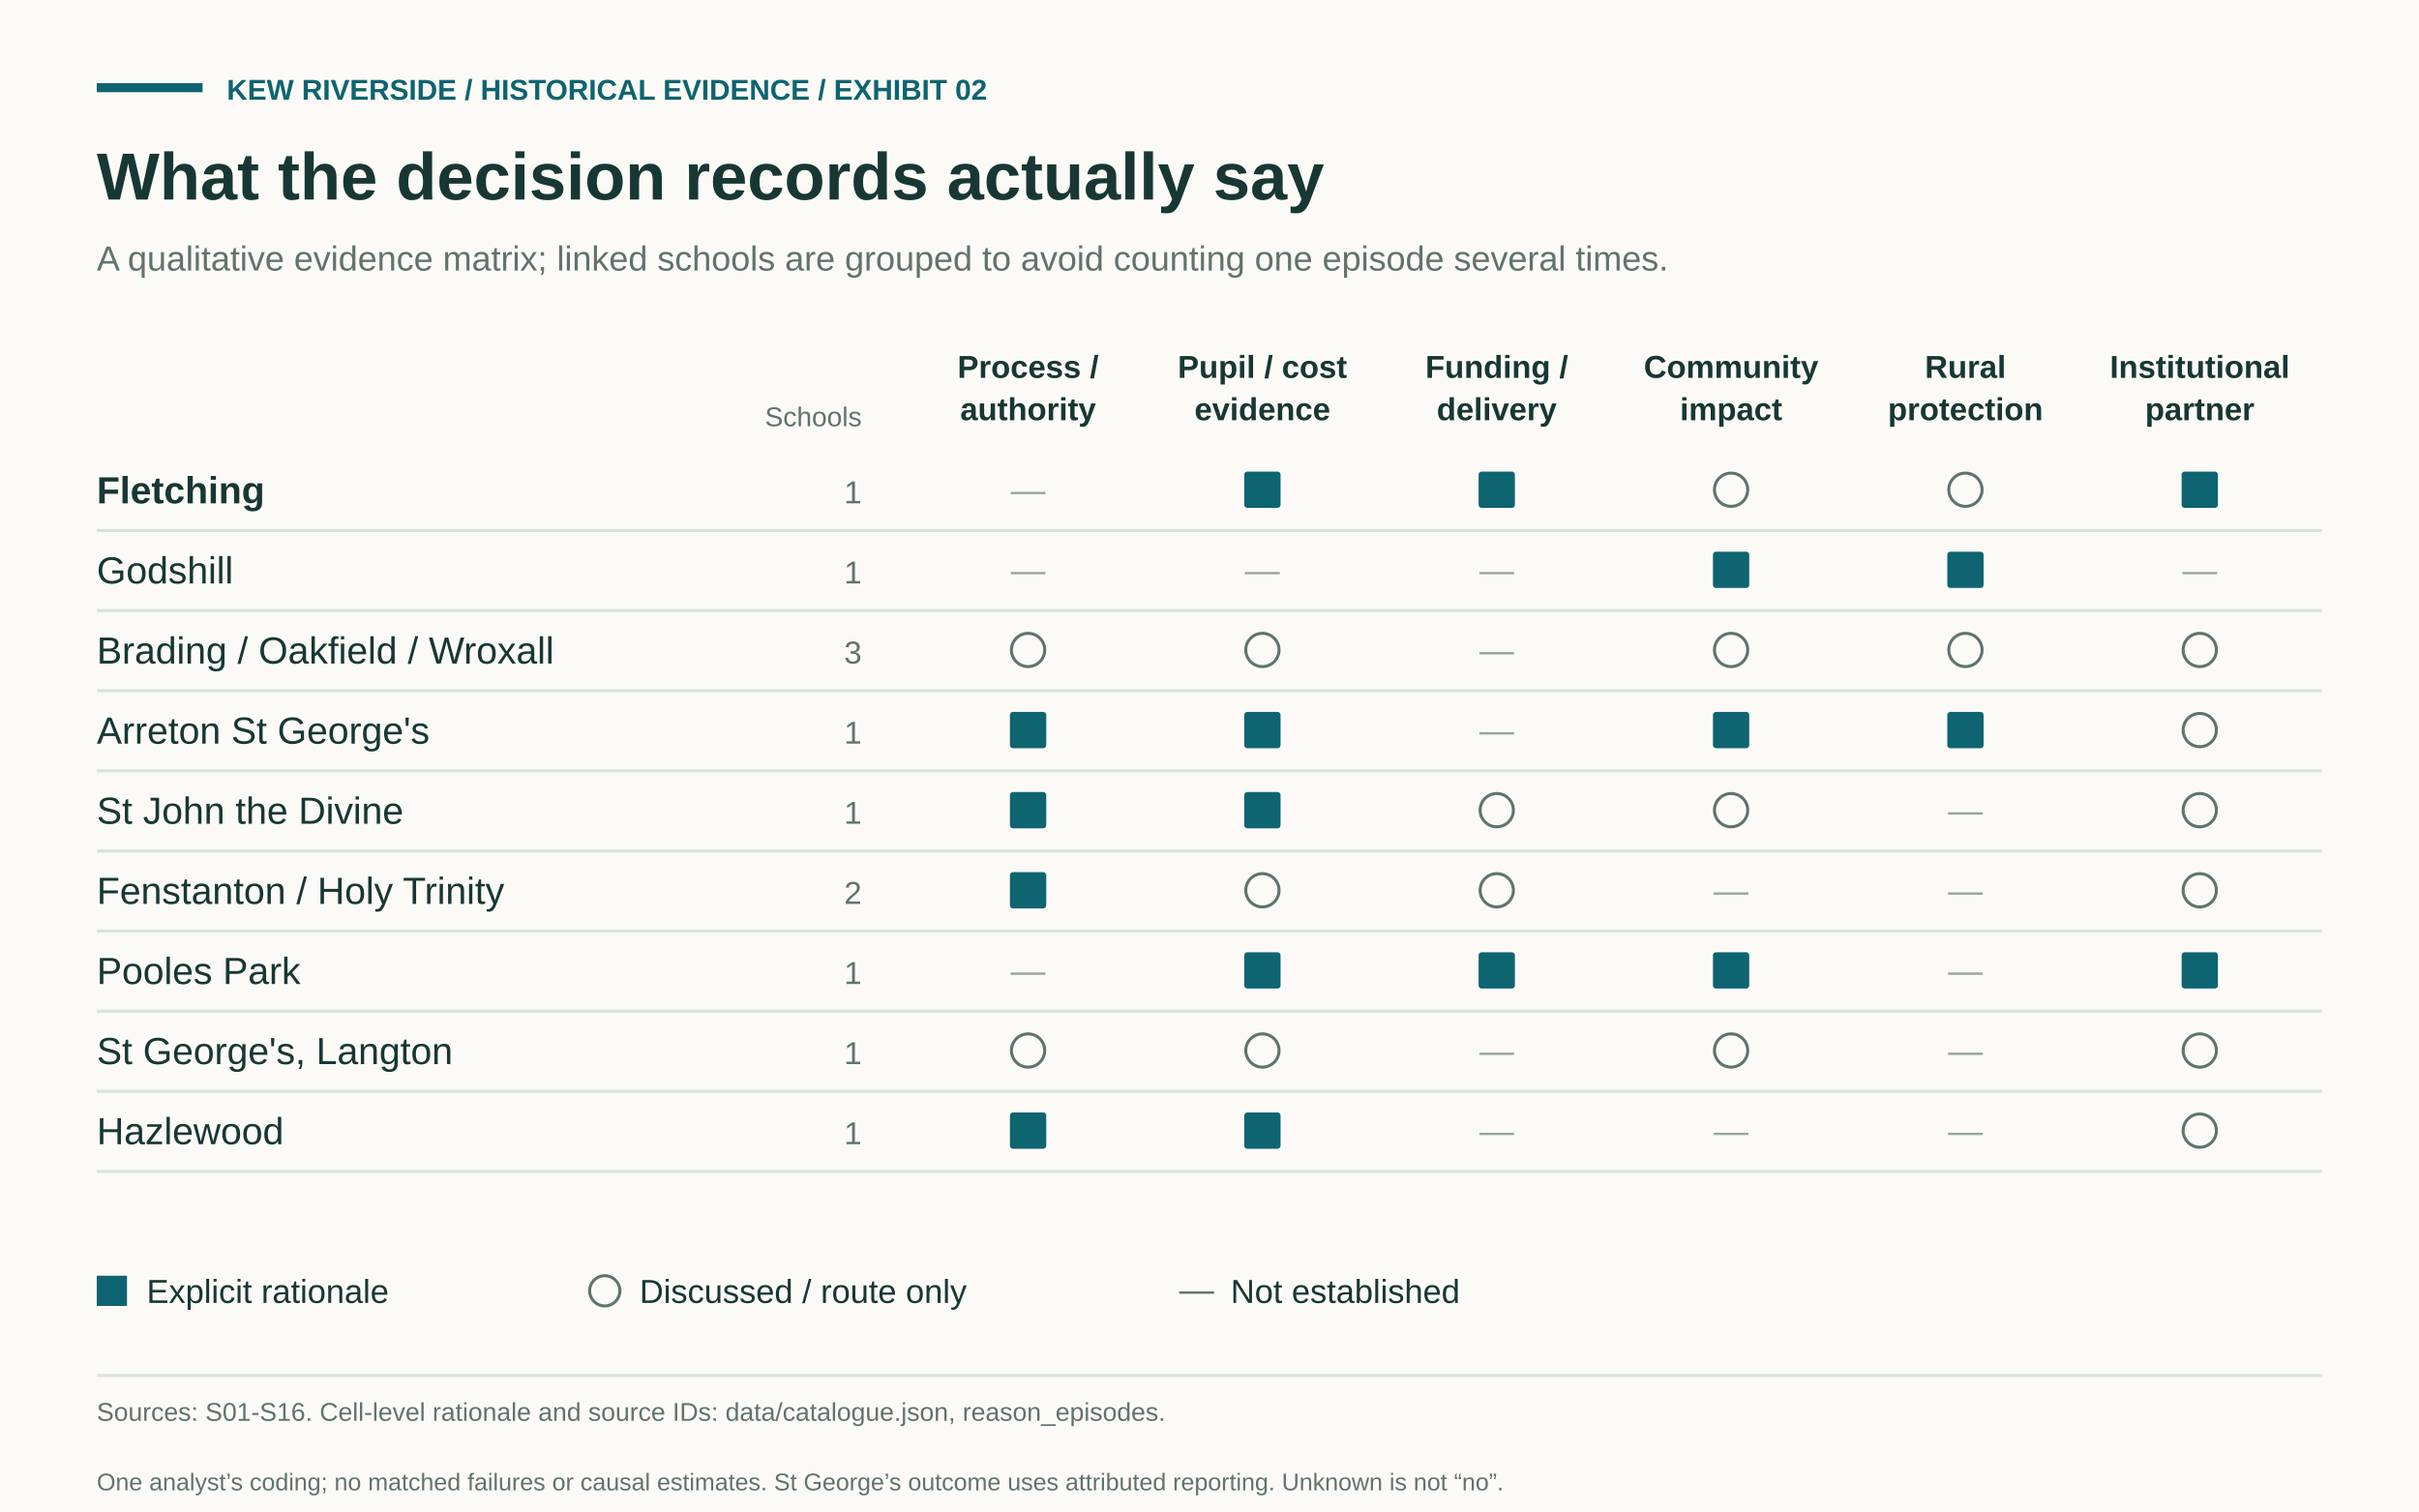
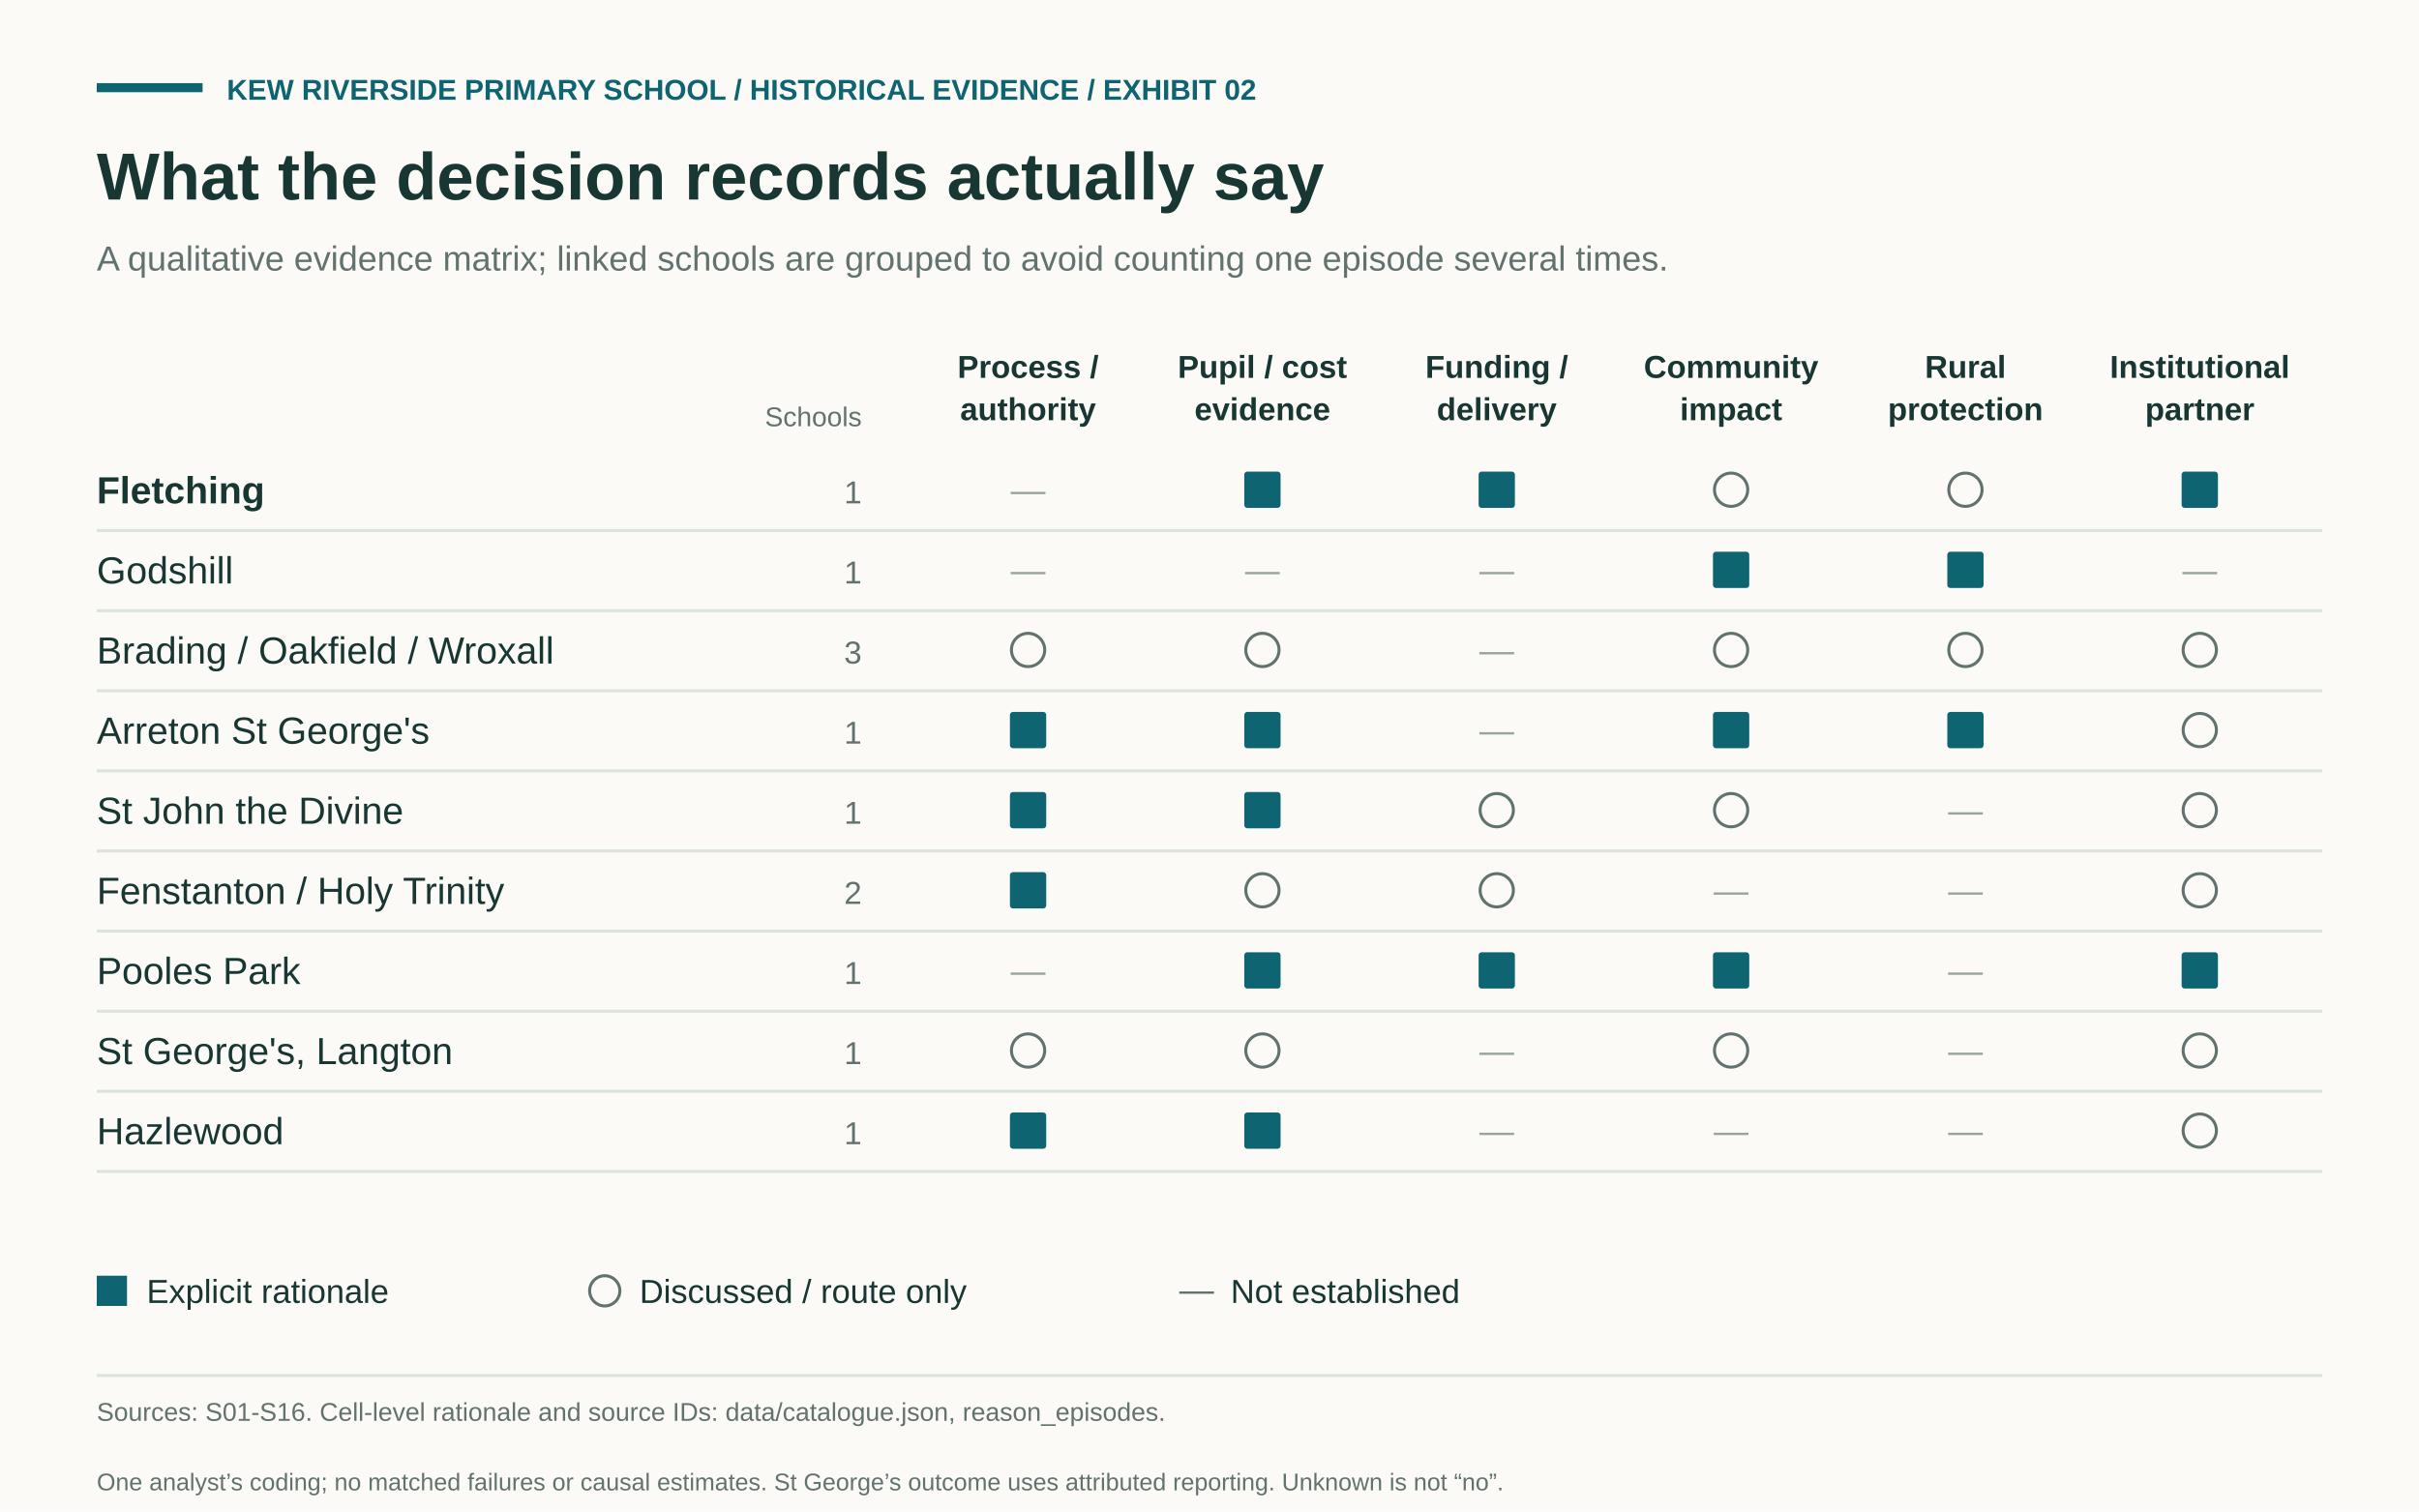
<svg xmlns="http://www.w3.org/2000/svg" width="1600" height="1000" viewBox="0 0 1600 1000" role="img" aria-labelledby="title desc">
  <rect x="0" y="0" width="1600" height="1000" rx="0" fill="#fbfaf6" />
  <rect x="64" y="55" width="70" height="6" rx="0" fill="#0e6470" />
-   <text x="150" y="66" fill="#0e6470" font-family="Arial,Helvetica,sans-serif" font-size="19" font-weight="700" text-anchor="start">KEW RIVERSIDE  /  HISTORICAL EVIDENCE  /  EXHIBIT 02</text>
+   <text x="150" y="66" fill="#0e6470" font-family="Arial,Helvetica,sans-serif" font-size="19" font-weight="700" text-anchor="start">KEW RIVERSIDE PRIMARY SCHOOL  /  HISTORICAL EVIDENCE  /  EXHIBIT 02</text>
  <text x="64" y="132" fill="#183733" font-family="Arial,Helvetica,sans-serif" font-size="44" font-weight="700" text-anchor="start">What the decision records actually say</text>
  <text x="64" y="179" fill="#62726e" font-family="Arial,Helvetica,sans-serif" font-size="23" font-weight="400" text-anchor="start">A qualitative evidence matrix; linked schools are grouped to avoid counting one episode several times.</text>
  <text x="680" y="250" fill="#183733" font-family="Arial,Helvetica,sans-serif" font-size="21" font-weight="700" text-anchor="middle">Process /</text>
  <text x="680" y="278" fill="#183733" font-family="Arial,Helvetica,sans-serif" font-size="21" font-weight="700" text-anchor="middle">authority</text>
  <text x="835" y="250" fill="#183733" font-family="Arial,Helvetica,sans-serif" font-size="21" font-weight="700" text-anchor="middle">Pupil / cost</text>
  <text x="835" y="278" fill="#183733" font-family="Arial,Helvetica,sans-serif" font-size="21" font-weight="700" text-anchor="middle">evidence</text>
  <text x="990" y="250" fill="#183733" font-family="Arial,Helvetica,sans-serif" font-size="21" font-weight="700" text-anchor="middle">Funding /</text>
  <text x="990" y="278" fill="#183733" font-family="Arial,Helvetica,sans-serif" font-size="21" font-weight="700" text-anchor="middle">delivery</text>
  <text x="1145" y="250" fill="#183733" font-family="Arial,Helvetica,sans-serif" font-size="21" font-weight="700" text-anchor="middle">Community</text>
  <text x="1145" y="278" fill="#183733" font-family="Arial,Helvetica,sans-serif" font-size="21" font-weight="700" text-anchor="middle">impact</text>
  <text x="1300" y="250" fill="#183733" font-family="Arial,Helvetica,sans-serif" font-size="21" font-weight="700" text-anchor="middle">Rural</text>
  <text x="1300" y="278" fill="#183733" font-family="Arial,Helvetica,sans-serif" font-size="21" font-weight="700" text-anchor="middle">protection</text>
  <text x="1455" y="250" fill="#183733" font-family="Arial,Helvetica,sans-serif" font-size="21" font-weight="700" text-anchor="middle">Institutional</text>
  <text x="1455" y="278" fill="#183733" font-family="Arial,Helvetica,sans-serif" font-size="21" font-weight="700" text-anchor="middle">partner</text>
  <line x1="64" y1="351" x2="1536" y2="351" stroke="#dce3da" stroke-width="2" />
  <text x="64" y="333" fill="#183733" font-family="Arial,Helvetica,sans-serif" font-size="25" font-weight="700" text-anchor="start">Fletching</text>
  <text x="570" y="333" fill="#62726e" font-family="Arial,Helvetica,sans-serif" font-size="21" font-weight="400" text-anchor="end">1</text>
  <text x="680" y="332" fill="#98a59e" font-family="Arial,Helvetica,sans-serif" font-size="23" font-weight="400" text-anchor="middle">—</text>
  <rect x="823" y="312" width="24" height="24" rx="2" fill="#0e6470" />
  <rect x="978" y="312" width="24" height="24" rx="2" fill="#0e6470" />
  <circle cx="1145" cy="324" r="11" fill="#fbfaf6" stroke="#62726e" stroke-width="2" />
  <circle cx="1300" cy="324" r="11" fill="#fbfaf6" stroke="#62726e" stroke-width="2" />
  <rect x="1443" y="312" width="24" height="24" rx="2" fill="#0e6470" />
  <line x1="64" y1="404" x2="1536" y2="404" stroke="#dce3da" stroke-width="2" />
  <text x="64" y="386" fill="#183733" font-family="Arial,Helvetica,sans-serif" font-size="25" font-weight="400" text-anchor="start">Godshill</text>
  <text x="570" y="386" fill="#62726e" font-family="Arial,Helvetica,sans-serif" font-size="21" font-weight="400" text-anchor="end">1</text>
  <text x="680" y="385" fill="#98a59e" font-family="Arial,Helvetica,sans-serif" font-size="23" font-weight="400" text-anchor="middle">—</text>
  <text x="835" y="385" fill="#98a59e" font-family="Arial,Helvetica,sans-serif" font-size="23" font-weight="400" text-anchor="middle">—</text>
  <text x="990" y="385" fill="#98a59e" font-family="Arial,Helvetica,sans-serif" font-size="23" font-weight="400" text-anchor="middle">—</text>
  <rect x="1133" y="365" width="24" height="24" rx="2" fill="#0e6470" />
  <rect x="1288" y="365" width="24" height="24" rx="2" fill="#0e6470" />
  <text x="1455" y="385" fill="#98a59e" font-family="Arial,Helvetica,sans-serif" font-size="23" font-weight="400" text-anchor="middle">—</text>
  <line x1="64" y1="457" x2="1536" y2="457" stroke="#dce3da" stroke-width="2" />
  <text x="64" y="439" fill="#183733" font-family="Arial,Helvetica,sans-serif" font-size="25" font-weight="400" text-anchor="start">Brading / Oakfield / Wroxall</text>
  <text x="570" y="439" fill="#62726e" font-family="Arial,Helvetica,sans-serif" font-size="21" font-weight="400" text-anchor="end">3</text>
  <circle cx="680" cy="430" r="11" fill="#fbfaf6" stroke="#62726e" stroke-width="2" />
  <circle cx="835" cy="430" r="11" fill="#fbfaf6" stroke="#62726e" stroke-width="2" />
  <text x="990" y="438" fill="#98a59e" font-family="Arial,Helvetica,sans-serif" font-size="23" font-weight="400" text-anchor="middle">—</text>
  <circle cx="1145" cy="430" r="11" fill="#fbfaf6" stroke="#62726e" stroke-width="2" />
  <circle cx="1300" cy="430" r="11" fill="#fbfaf6" stroke="#62726e" stroke-width="2" />
  <circle cx="1455" cy="430" r="11" fill="#fbfaf6" stroke="#62726e" stroke-width="2" />
  <line x1="64" y1="510" x2="1536" y2="510" stroke="#dce3da" stroke-width="2" />
  <text x="64" y="492" fill="#183733" font-family="Arial,Helvetica,sans-serif" font-size="25" font-weight="400" text-anchor="start">Arreton St George's</text>
  <text x="570" y="492" fill="#62726e" font-family="Arial,Helvetica,sans-serif" font-size="21" font-weight="400" text-anchor="end">1</text>
  <rect x="668" y="471" width="24" height="24" rx="2" fill="#0e6470" />
  <rect x="823" y="471" width="24" height="24" rx="2" fill="#0e6470" />
  <text x="990" y="491" fill="#98a59e" font-family="Arial,Helvetica,sans-serif" font-size="23" font-weight="400" text-anchor="middle">—</text>
  <rect x="1133" y="471" width="24" height="24" rx="2" fill="#0e6470" />
  <rect x="1288" y="471" width="24" height="24" rx="2" fill="#0e6470" />
  <circle cx="1455" cy="483" r="11" fill="#fbfaf6" stroke="#62726e" stroke-width="2" />
  <line x1="64" y1="563" x2="1536" y2="563" stroke="#dce3da" stroke-width="2" />
  <text x="64" y="545" fill="#183733" font-family="Arial,Helvetica,sans-serif" font-size="25" font-weight="400" text-anchor="start">St John the Divine</text>
  <text x="570" y="545" fill="#62726e" font-family="Arial,Helvetica,sans-serif" font-size="21" font-weight="400" text-anchor="end">1</text>
  <rect x="668" y="524" width="24" height="24" rx="2" fill="#0e6470" />
  <rect x="823" y="524" width="24" height="24" rx="2" fill="#0e6470" />
  <circle cx="990" cy="536" r="11" fill="#fbfaf6" stroke="#62726e" stroke-width="2" />
  <circle cx="1145" cy="536" r="11" fill="#fbfaf6" stroke="#62726e" stroke-width="2" />
  <text x="1300" y="544" fill="#98a59e" font-family="Arial,Helvetica,sans-serif" font-size="23" font-weight="400" text-anchor="middle">—</text>
  <circle cx="1455" cy="536" r="11" fill="#fbfaf6" stroke="#62726e" stroke-width="2" />
  <line x1="64" y1="616" x2="1536" y2="616" stroke="#dce3da" stroke-width="2" />
  <text x="64" y="598" fill="#183733" font-family="Arial,Helvetica,sans-serif" font-size="25" font-weight="400" text-anchor="start">Fenstanton / Holy Trinity</text>
  <text x="570" y="598" fill="#62726e" font-family="Arial,Helvetica,sans-serif" font-size="21" font-weight="400" text-anchor="end">2</text>
  <rect x="668" y="577" width="24" height="24" rx="2" fill="#0e6470" />
  <circle cx="835" cy="589" r="11" fill="#fbfaf6" stroke="#62726e" stroke-width="2" />
  <circle cx="990" cy="589" r="11" fill="#fbfaf6" stroke="#62726e" stroke-width="2" />
  <text x="1145" y="597" fill="#98a59e" font-family="Arial,Helvetica,sans-serif" font-size="23" font-weight="400" text-anchor="middle">—</text>
  <text x="1300" y="597" fill="#98a59e" font-family="Arial,Helvetica,sans-serif" font-size="23" font-weight="400" text-anchor="middle">—</text>
  <circle cx="1455" cy="589" r="11" fill="#fbfaf6" stroke="#62726e" stroke-width="2" />
  <line x1="64" y1="669" x2="1536" y2="669" stroke="#dce3da" stroke-width="2" />
  <text x="64" y="651" fill="#183733" font-family="Arial,Helvetica,sans-serif" font-size="25" font-weight="400" text-anchor="start">Pooles Park</text>
  <text x="570" y="651" fill="#62726e" font-family="Arial,Helvetica,sans-serif" font-size="21" font-weight="400" text-anchor="end">1</text>
  <text x="680" y="650" fill="#98a59e" font-family="Arial,Helvetica,sans-serif" font-size="23" font-weight="400" text-anchor="middle">—</text>
  <rect x="823" y="630" width="24" height="24" rx="2" fill="#0e6470" />
  <rect x="978" y="630" width="24" height="24" rx="2" fill="#0e6470" />
  <rect x="1133" y="630" width="24" height="24" rx="2" fill="#0e6470" />
  <text x="1300" y="650" fill="#98a59e" font-family="Arial,Helvetica,sans-serif" font-size="23" font-weight="400" text-anchor="middle">—</text>
  <rect x="1443" y="630" width="24" height="24" rx="2" fill="#0e6470" />
  <line x1="64" y1="722" x2="1536" y2="722" stroke="#dce3da" stroke-width="2" />
  <text x="64" y="704" fill="#183733" font-family="Arial,Helvetica,sans-serif" font-size="25" font-weight="400" text-anchor="start">St George's, Langton</text>
  <text x="570" y="704" fill="#62726e" font-family="Arial,Helvetica,sans-serif" font-size="21" font-weight="400" text-anchor="end">1</text>
  <circle cx="680" cy="695" r="11" fill="#fbfaf6" stroke="#62726e" stroke-width="2" />
  <circle cx="835" cy="695" r="11" fill="#fbfaf6" stroke="#62726e" stroke-width="2" />
  <text x="990" y="703" fill="#98a59e" font-family="Arial,Helvetica,sans-serif" font-size="23" font-weight="400" text-anchor="middle">—</text>
  <circle cx="1145" cy="695" r="11" fill="#fbfaf6" stroke="#62726e" stroke-width="2" />
  <text x="1300" y="703" fill="#98a59e" font-family="Arial,Helvetica,sans-serif" font-size="23" font-weight="400" text-anchor="middle">—</text>
  <circle cx="1455" cy="695" r="11" fill="#fbfaf6" stroke="#62726e" stroke-width="2" />
  <line x1="64" y1="775" x2="1536" y2="775" stroke="#dce3da" stroke-width="2" />
  <text x="64" y="757" fill="#183733" font-family="Arial,Helvetica,sans-serif" font-size="25" font-weight="400" text-anchor="start">Hazlewood</text>
  <text x="570" y="757" fill="#62726e" font-family="Arial,Helvetica,sans-serif" font-size="21" font-weight="400" text-anchor="end">1</text>
  <rect x="668" y="736" width="24" height="24" rx="2" fill="#0e6470" />
  <rect x="823" y="736" width="24" height="24" rx="2" fill="#0e6470" />
  <text x="990" y="756" fill="#98a59e" font-family="Arial,Helvetica,sans-serif" font-size="23" font-weight="400" text-anchor="middle">—</text>
  <text x="1145" y="756" fill="#98a59e" font-family="Arial,Helvetica,sans-serif" font-size="23" font-weight="400" text-anchor="middle">—</text>
  <text x="1300" y="756" fill="#98a59e" font-family="Arial,Helvetica,sans-serif" font-size="23" font-weight="400" text-anchor="middle">—</text>
  <circle cx="1455" cy="748" r="11" fill="#fbfaf6" stroke="#62726e" stroke-width="2" />
  <text x="570" y="282" fill="#62726e" font-family="Arial,Helvetica,sans-serif" font-size="18" font-weight="400" text-anchor="end">Schools</text>
  <rect x="64" y="844" width="20" height="20" rx="0" fill="#0e6470" />
  <text x="97" y="862" fill="#183733" font-family="Arial,Helvetica,sans-serif" font-size="22" font-weight="400" text-anchor="start">Explicit rationale</text>
  <circle cx="400" cy="854" r="10" fill="#fbfaf6" stroke="#62726e" stroke-width="2" />
  <text x="423" y="862" fill="#183733" font-family="Arial,Helvetica,sans-serif" font-size="22" font-weight="400" text-anchor="start">Discussed / route only</text>
  <text x="780" y="861" fill="#62726e" font-family="Arial,Helvetica,sans-serif" font-size="23" font-weight="400" text-anchor="start">—</text>
  <text x="814" y="862" fill="#183733" font-family="Arial,Helvetica,sans-serif" font-size="22" font-weight="400" text-anchor="start">Not established</text>
  <line x1="64" y1="910" x2="1536" y2="910" stroke="#dce3da" stroke-width="2" />
  <text x="64" y="940" fill="#62726e" font-family="Arial,Helvetica,sans-serif" font-size="17" font-weight="400" text-anchor="start">Sources: S01-S16. Cell-level rationale and source IDs: data/catalogue.json, reason_episodes.</text>
  <text x="64" y="986" fill="#62726e" font-family="Arial,Helvetica,sans-serif" font-size="16" font-weight="400" text-anchor="start">One analyst’s coding; no matched failures or causal estimates. St George’s outcome uses attributed reporting. Unknown is not “no”.</text>
</svg>
